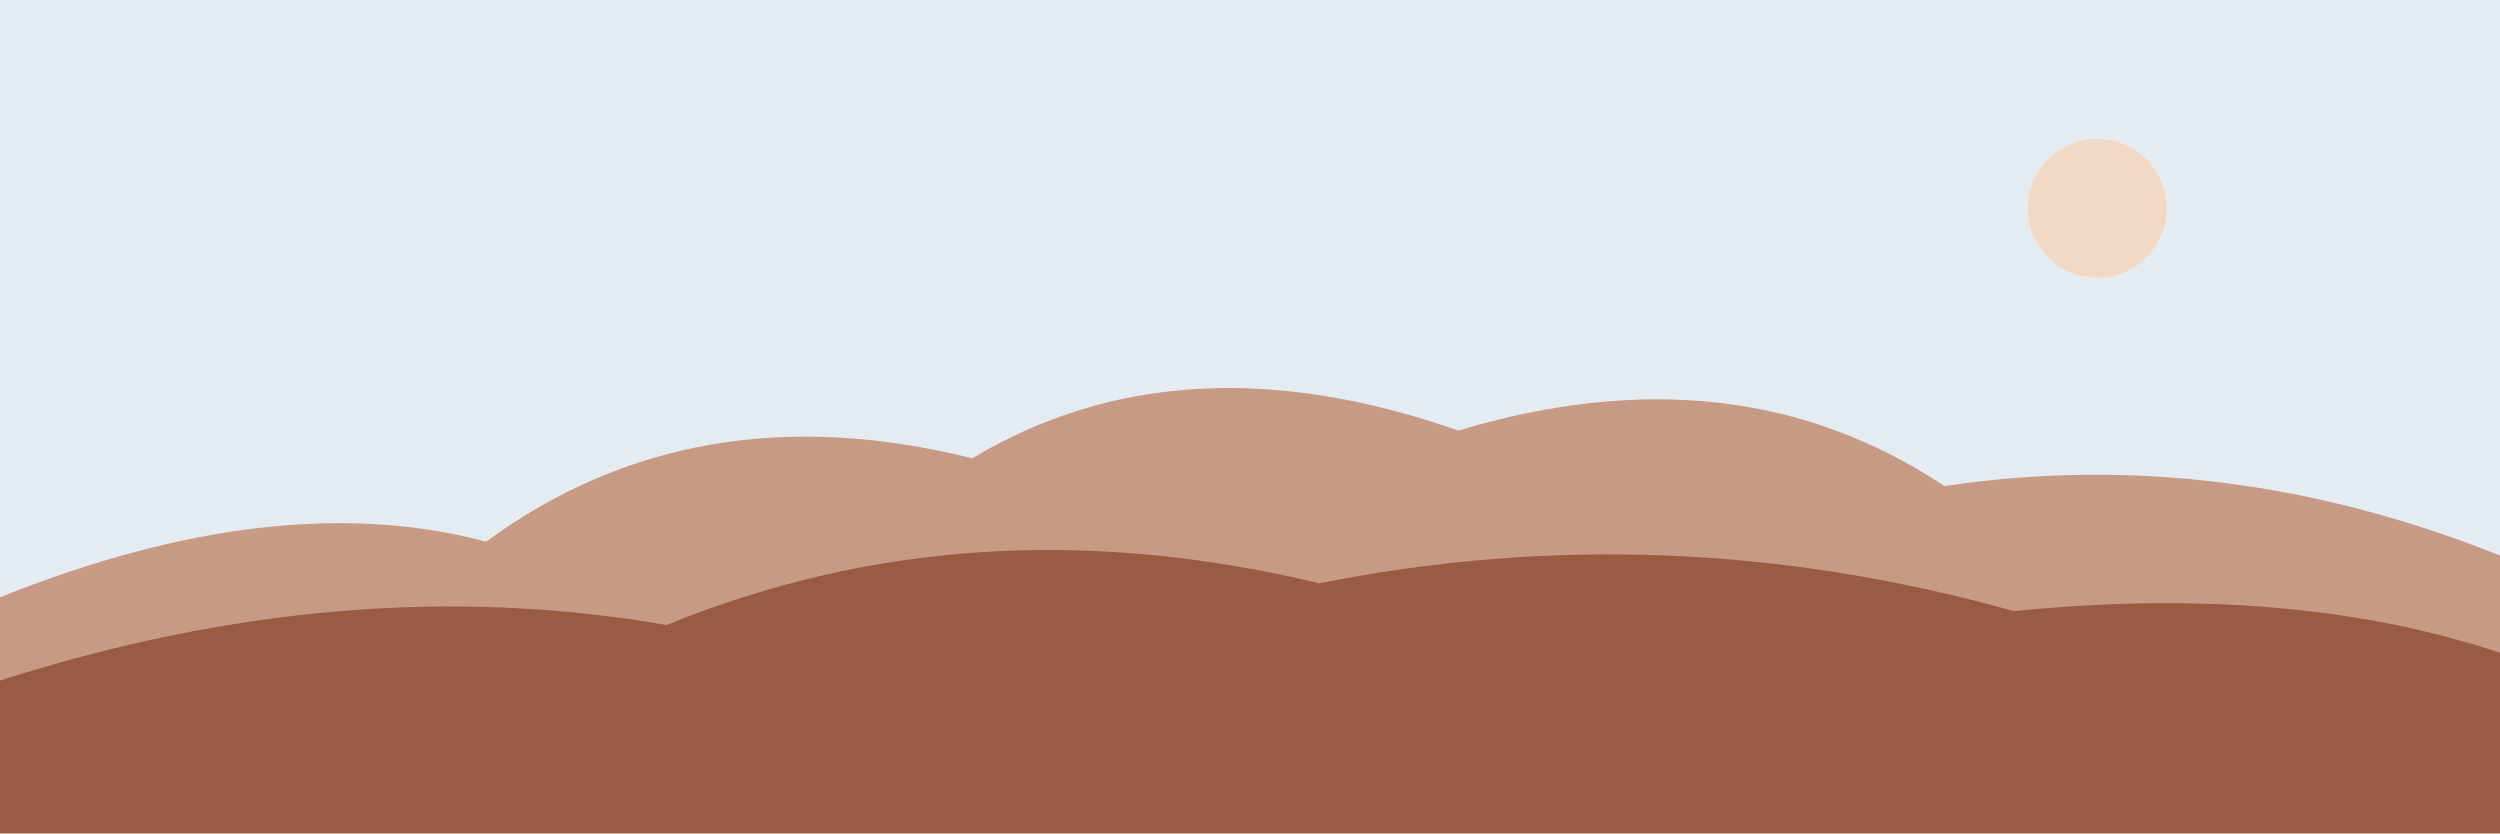
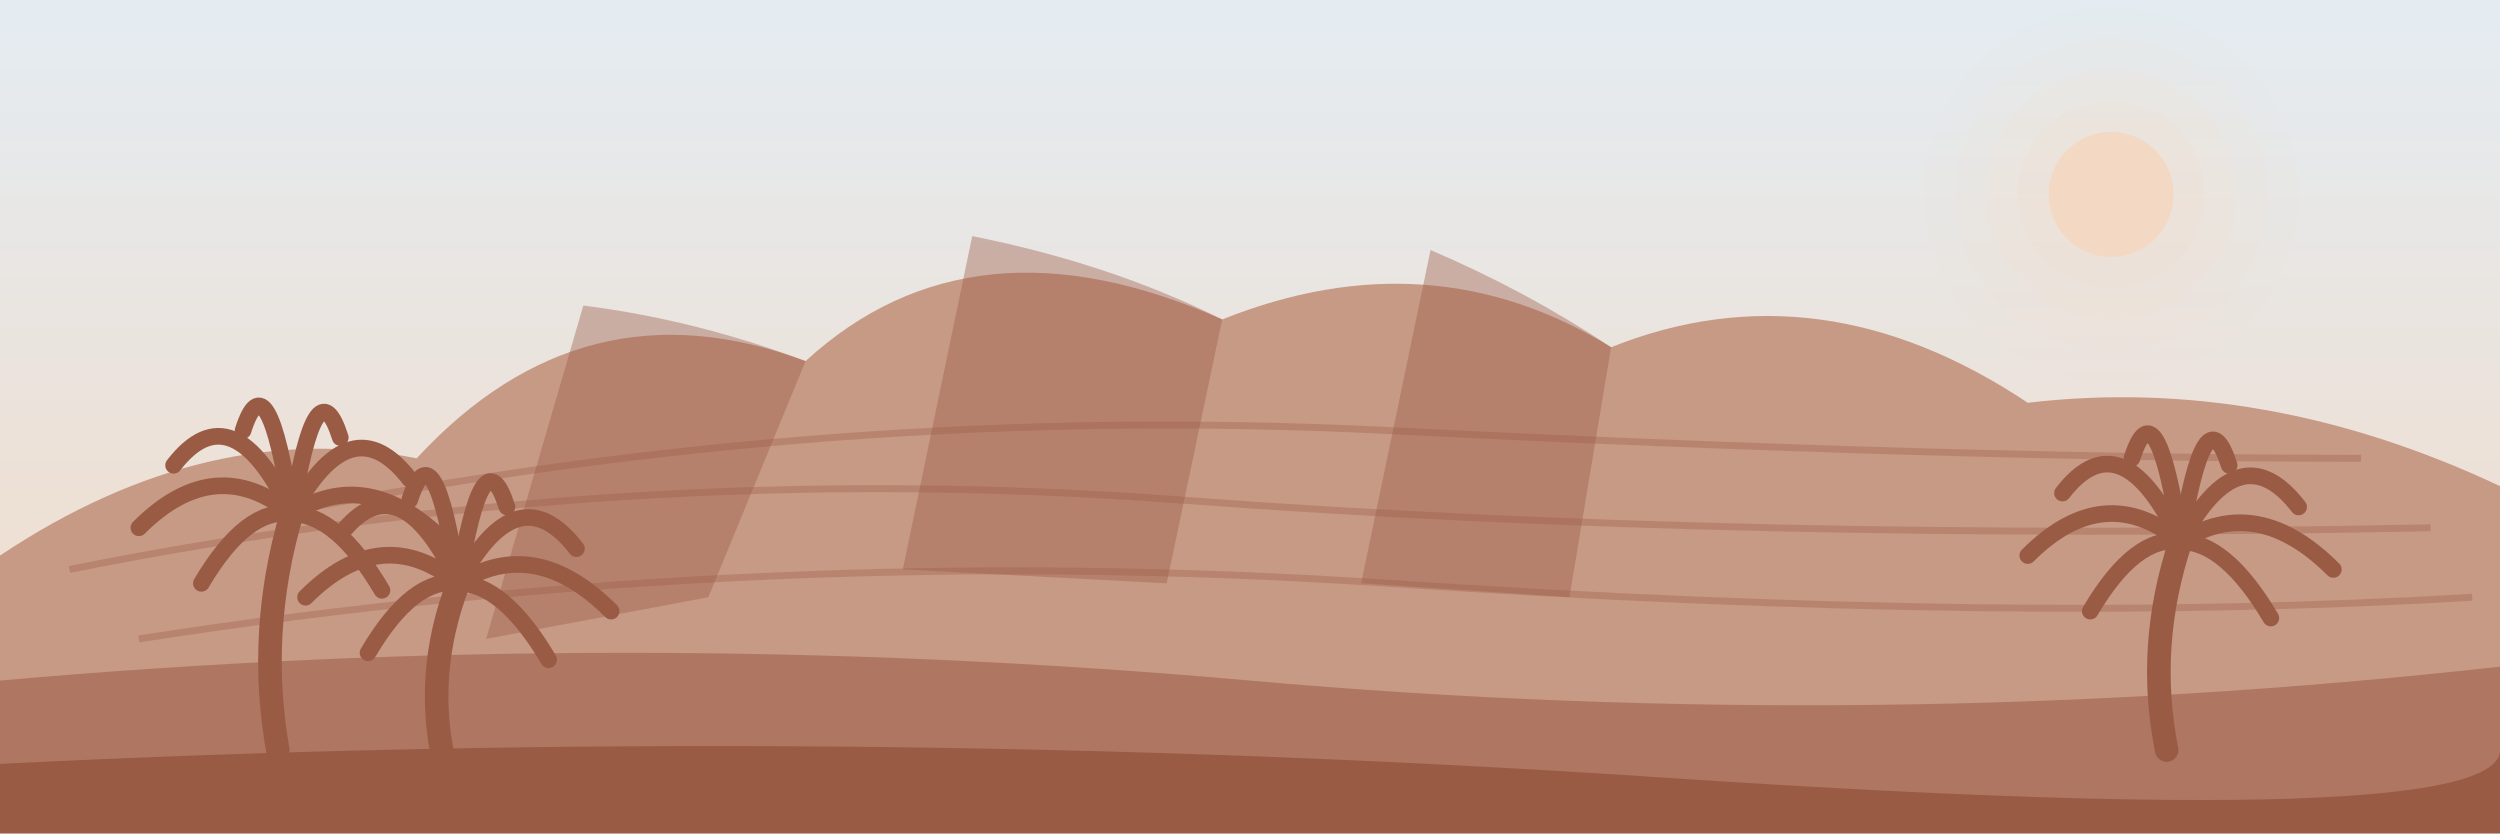
<svg xmlns="http://www.w3.org/2000/svg" width="720" height="240" viewBox="0 0 360 120" preserveAspectRatio="xMidYMax slice">
  <rect width="360" height="120" fill="#E4ECF2" />
-   <circle cx="302" cy="30" r="10" fill="#F3D9C3" />
-   <path d="M0 120 L0 86 Q40 70 70 78 Q100 56 140 66 Q170 48 210 62 Q250 50 280 70 Q320 64 360 80 L360 120 Z" fill="#C79A86" />
-   <path d="M0 120 L0 98 Q50 82 96 90 Q140 72 190 84 Q240 74 290 88 Q330 84 360 94 L360 120 Z" fill="#9A5B45" />
+   <defs>
+     <linearGradient id="g9s" x1="0" y1="0" x2="0" y2="1">
+       <stop offset="0" stop-color="#E4ECF2" />
+       <stop offset="1" stop-color="#F3D9C3" />
+     </linearGradient>
+   </defs>
+   <rect width="360" height="120" fill="url(#g9s)" />
+   <circle cx="304" cy="28" r="27.0" fill="#F3D9C3" opacity="0.050" />
+   <circle cx="304" cy="28" r="22.5" fill="#F3D9C3" opacity="0.085" />
+   <circle cx="304" cy="28" r="18.0" fill="#F3D9C3" opacity="0.120" />
+   <circle cx="304" cy="28" r="13.5" fill="#F3D9C3" opacity="0.155" />
+   <circle cx="304" cy="28" r="9" fill="#F3D9C3" />
+   <path d="M0 120 L0 80 Q30 60 60 66 Q84 40 116 52 Q140 30 176 46 Q206 34 232 50 Q262 38 292 58 Q326 54 360 70 L360 120 Z" fill="#C79A86" />
+   <path d="M84 44 Q100 46 116 52 L102 86 L70 92 Z M140 34 Q160 38 176 46 L168 84 L130 82 Z M206 36 Q220 42 232 50 L226 86 L196 84 Z" fill="#9A5B45" opacity=".4" />
+   <path d="M10 82 Q90 66 170 72 T350 76" stroke="#9A5B45" stroke-width="1" fill="none" opacity=".35" />
+   <path d="M20 92 Q110 78 200 84 T356 86" stroke="#9A5B45" stroke-width="1" fill="none" opacity=".35" />
+   <path d="M40 74 Q120 58 200 62 T340 66" stroke="#9A5B45" stroke-width="1" fill="none" opacity=".35" />
+   <path d="M0 120 L0 98 Q90 90 180 98 T360 96 L360 120 Z" fill="#9A5B45" opacity=".55" />
+   <path d="M40 108 Q37 91 42 74" stroke="#9A5B45" stroke-width="3.4" fill="none" stroke-linecap="round" />
+   <path d="M42 74 q-11 -9 -22 2" stroke="#9A5B45" stroke-width="2.4" fill="none" stroke-linecap="round" />
+   <path d="M42 74 q-8.5 -18 -17 -7" stroke="#9A5B45" stroke-width="2.4" fill="none" stroke-linecap="round" />
+   <path d="M42 74 q-3.5 -23 -7 -12" stroke="#9A5B45" stroke-width="2.4" fill="none" stroke-linecap="round" />
+   <path d="M42 74 q3.5 -22 7 -11" stroke="#9A5B45" stroke-width="2.4" fill="none" stroke-linecap="round" />
+   <path d="M42 74 q8.5 -16 17 -5" stroke="#9A5B45" stroke-width="2.4" fill="none" stroke-linecap="round" />
+   <path d="M42 74 q11 -7 22 4" stroke="#9A5B45" stroke-width="2.4" fill="none" stroke-linecap="round" />
+   <path d="M42 74 q-6.5 -1 -13 10" stroke="#9A5B45" stroke-width="2.4" fill="none" stroke-linecap="round" />
+   <path d="M42 74 q6.5 0 13 11" stroke="#9A5B45" stroke-width="2.4" fill="none" stroke-linecap="round" />
+   <path d="M64 110 Q61 97 66 84" stroke="#9A5B45" stroke-width="3.4" fill="none" stroke-linecap="round" />
+   <path d="M66 84 q-11 -9 -22 2" stroke="#9A5B45" stroke-width="2.4" fill="none" stroke-linecap="round" />
+   <path d="M66 84 q-8.5 -18 -17 -7" stroke="#9A5B45" stroke-width="2.4" fill="none" stroke-linecap="round" />
+   <path d="M66 84 q-3.5 -23 -7 -12" stroke="#9A5B45" stroke-width="2.4" fill="none" stroke-linecap="round" />
+   <path d="M66 84 q3.5 -22 7 -11" stroke="#9A5B45" stroke-width="2.4" fill="none" stroke-linecap="round" />
+   <path d="M66 84 q8.5 -16 17 -5" stroke="#9A5B45" stroke-width="2.4" fill="none" stroke-linecap="round" />
+   <path d="M66 84 q11 -7 22 4" stroke="#9A5B45" stroke-width="2.4" fill="none" stroke-linecap="round" />
+   <path d="M66 84 q-6.5 -1 -13 10" stroke="#9A5B45" stroke-width="2.4" fill="none" stroke-linecap="round" />
+   <path d="M66 84 q6.5 0 13 11" stroke="#9A5B45" stroke-width="2.4" fill="none" stroke-linecap="round" />
+   <path d="M312 108 Q309 93 314 78" stroke="#9A5B45" stroke-width="3.4" fill="none" stroke-linecap="round" />
+   <path d="M314 78 q-11 -9 -22 2" stroke="#9A5B45" stroke-width="2.4" fill="none" stroke-linecap="round" />
+   <path d="M314 78 q-8.5 -18 -17 -7" stroke="#9A5B45" stroke-width="2.4" fill="none" stroke-linecap="round" />
+   <path d="M314 78 q-3.5 -23 -7 -12" stroke="#9A5B45" stroke-width="2.4" fill="none" stroke-linecap="round" />
+   <path d="M314 78 q3.5 -22 7 -11" stroke="#9A5B45" stroke-width="2.4" fill="none" stroke-linecap="round" />
+   <path d="M314 78 q8.5 -16 17 -5" stroke="#9A5B45" stroke-width="2.4" fill="none" stroke-linecap="round" />
+   <path d="M314 78 q11 -7 22 4" stroke="#9A5B45" stroke-width="2.4" fill="none" stroke-linecap="round" />
+   <path d="M314 78 q-6.5 -1 -13 10" stroke="#9A5B45" stroke-width="2.4" fill="none" stroke-linecap="round" />
+   <path d="M314 78 q6.5 0 13 11" stroke="#9A5B45" stroke-width="2.4" fill="none" stroke-linecap="round" />
+   <path d="M0 120 L0 110 Q120 104 240 112 T360 108 L360 120 Z" fill="#9A5B45" />
</svg>
